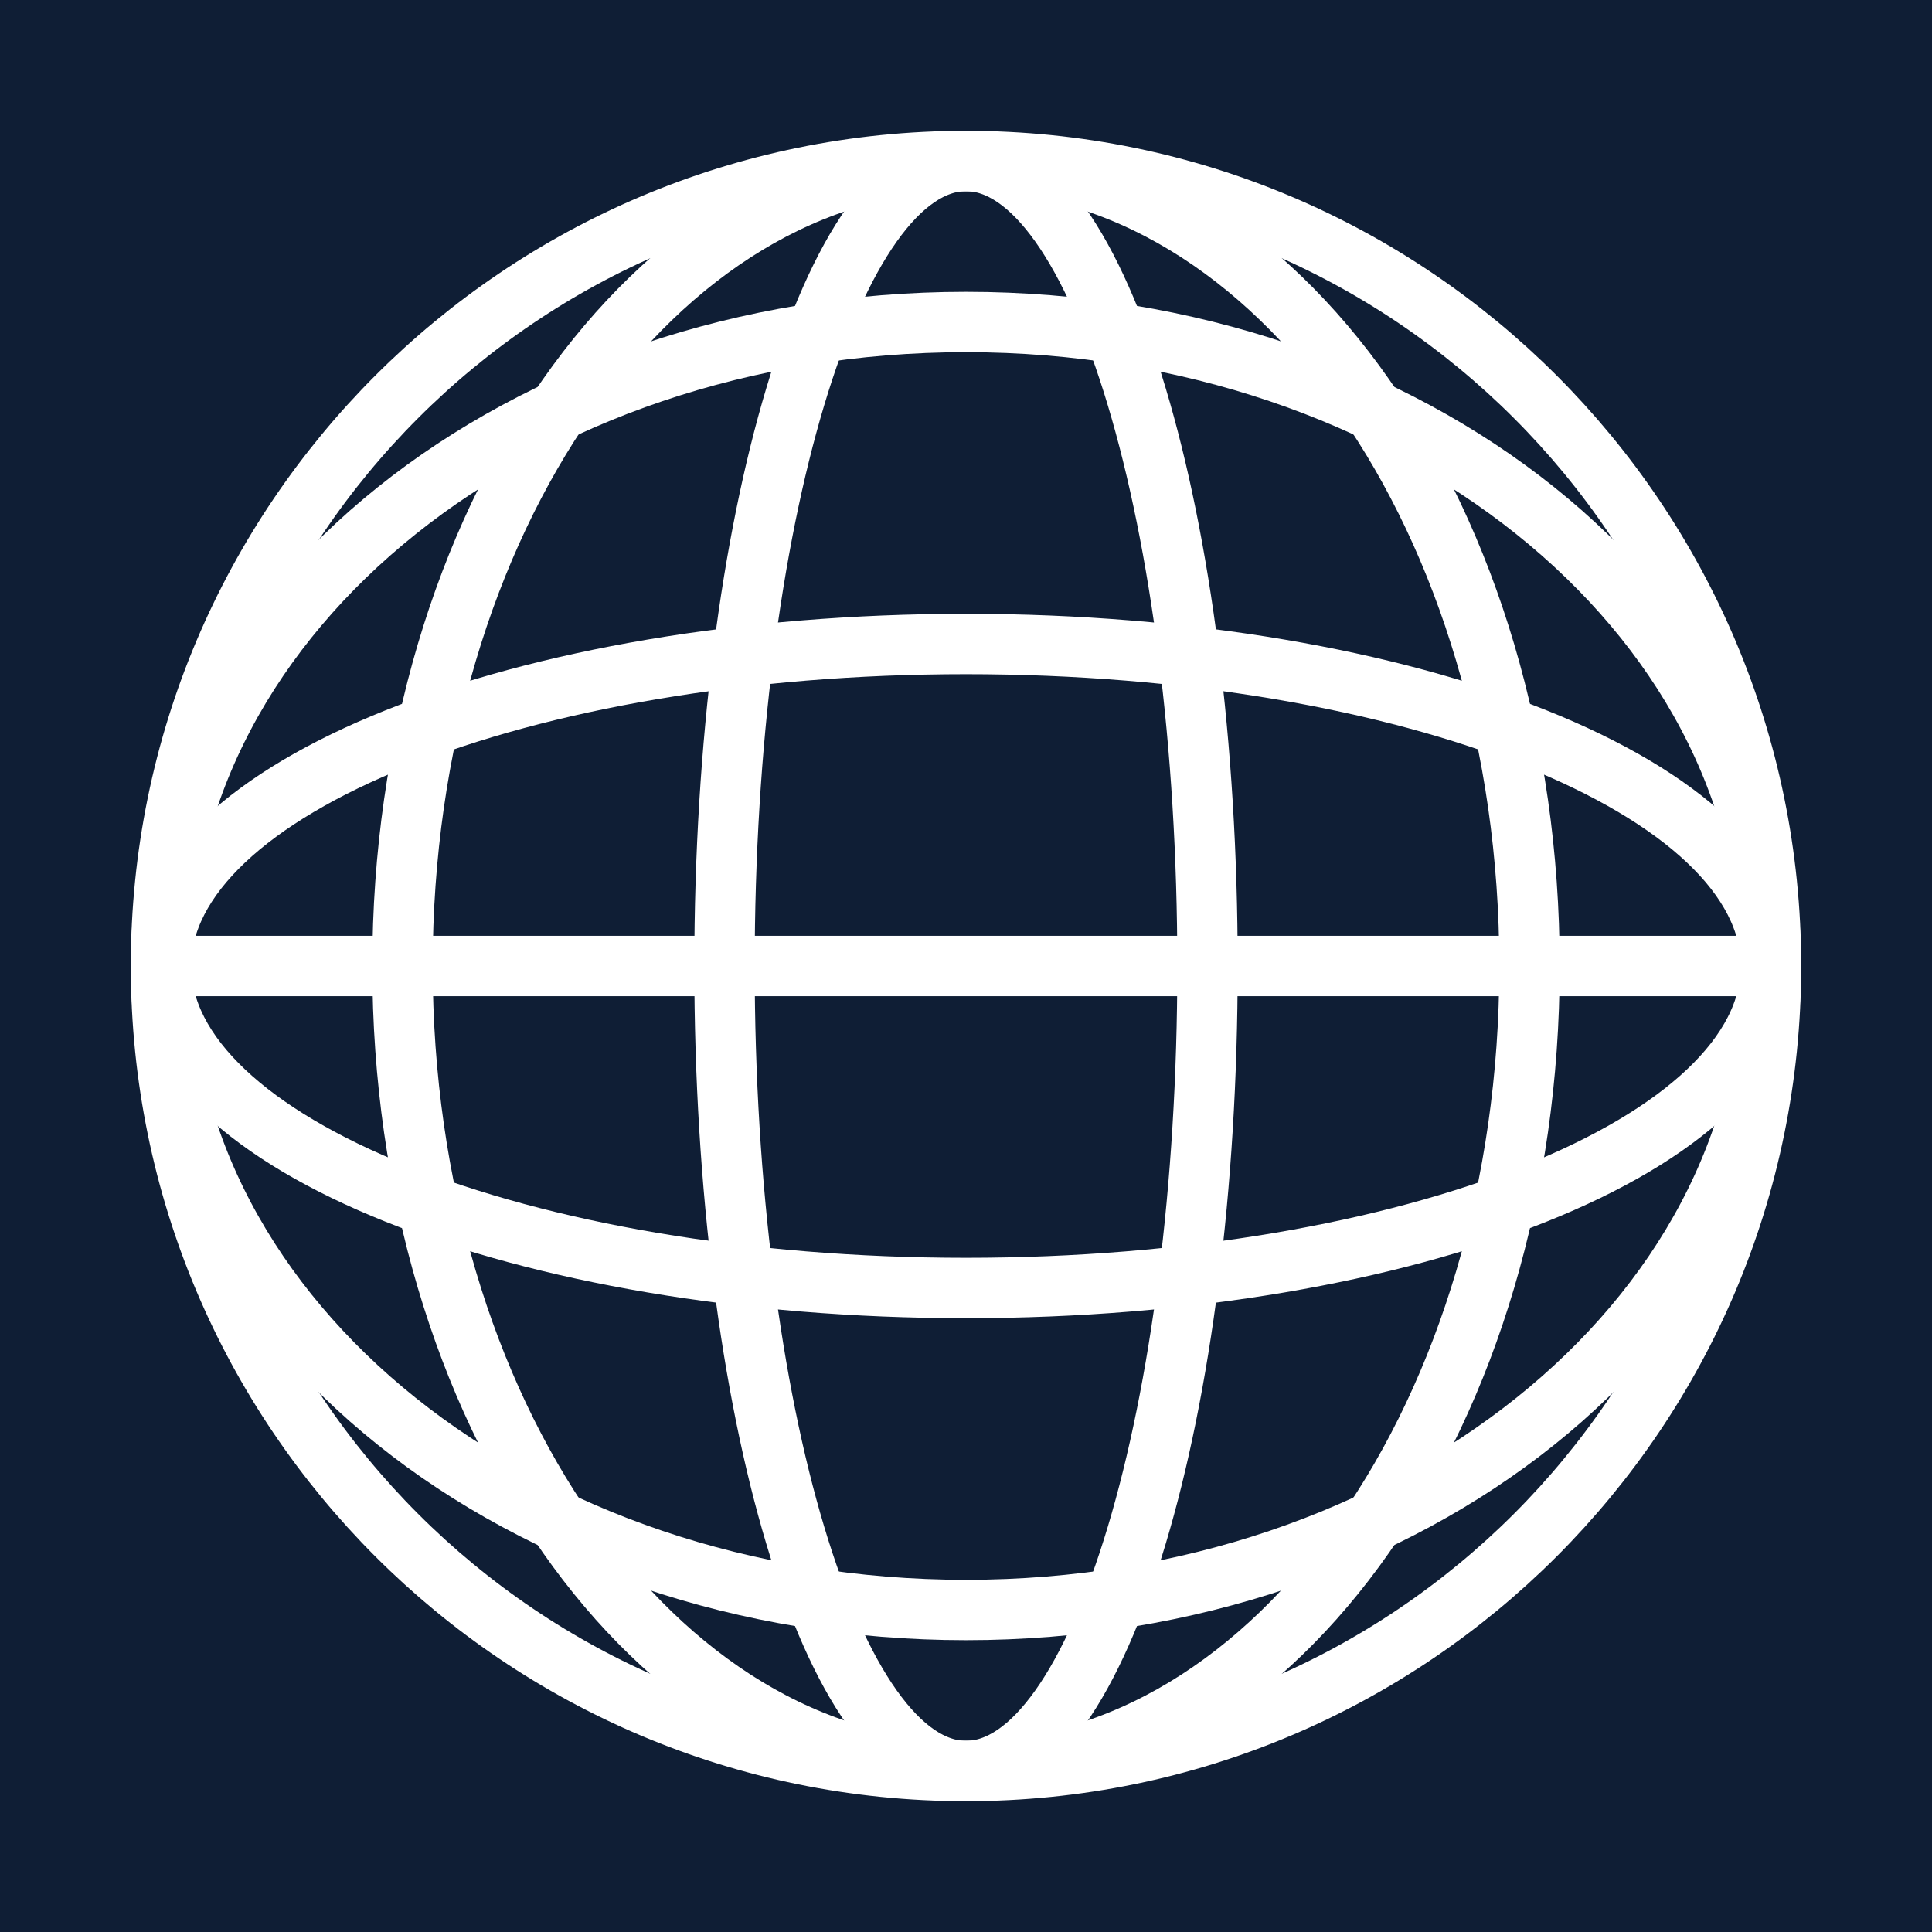
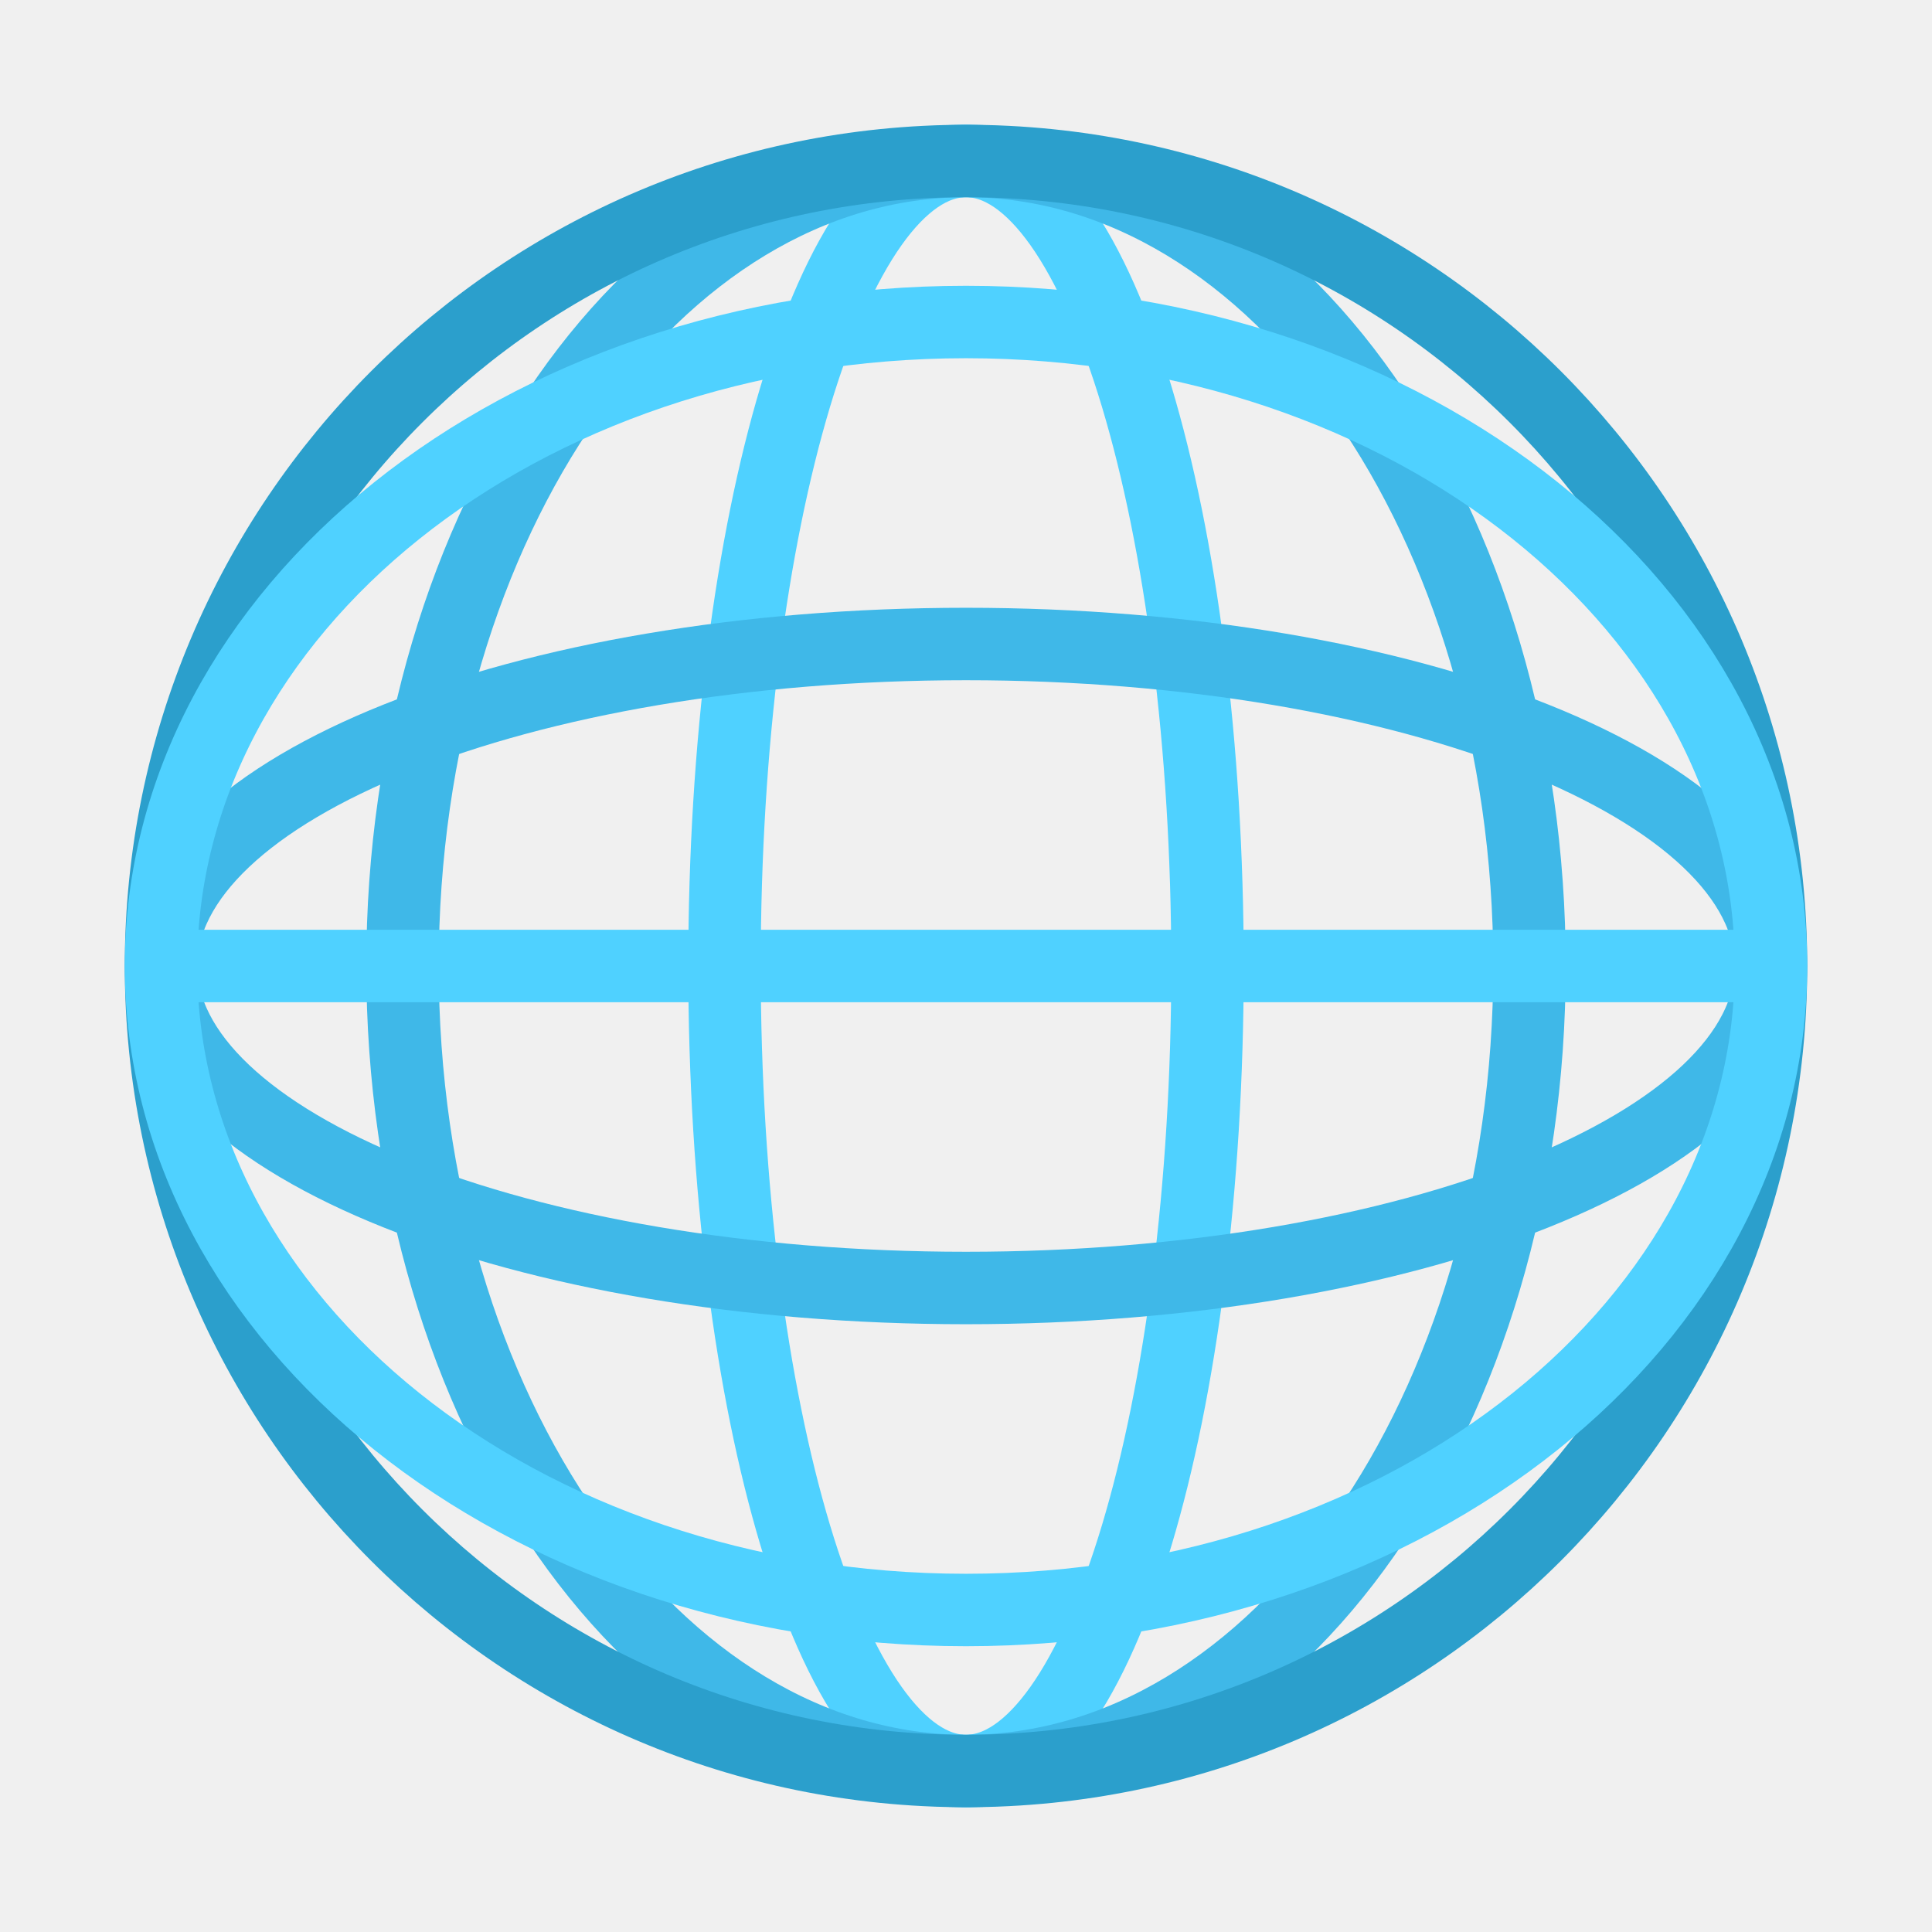
<svg xmlns="http://www.w3.org/2000/svg" width="48" height="48" viewBox="0 0 48 48">
-   <rect width="48" height="48" fill="#0F1E35" />
-   <ellipse cx="24" cy="24" rx="6" ry="20" fill="none" stroke="white" stroke-width="1.5" />
-   <ellipse cx="24" cy="24" rx="14" ry="20" fill="none" stroke="white" stroke-width="1.5" />
-   <ellipse cx="24" cy="24" rx="20" ry="20" fill="none" stroke="white" stroke-width="1.5" />
-   <ellipse cx="24" cy="24" rx="20" ry="8" fill="none" stroke="white" stroke-width="1.5" />
-   <ellipse cx="24" cy="24" rx="20" ry="16" fill="none" stroke="white" stroke-width="1.5" />
-   <line x1="4" y1="24" x2="44" y2="24" stroke="white" stroke-width="1.5" />
+   <ellipse cx="24" cy="24" rx="6" ry="20" fill="none" stroke="#4FD1FF" stroke-width="1.8" />
+   <ellipse cx="24" cy="24" rx="14" ry="20" fill="none" stroke="#3FB8E8" stroke-width="1.8" />
+   <ellipse cx="24" cy="24" rx="20" ry="20" fill="none" stroke="#2B9FCC" stroke-width="1.8" />
+   <ellipse cx="24" cy="24" rx="20" ry="8" fill="none" stroke="#3FB8E8" stroke-width="1.8" />
+   <ellipse cx="24" cy="24" rx="20" ry="16" fill="none" stroke="#4FD1FF" stroke-width="1.8" />
+   <line x1="4" y1="24" x2="44" y2="24" stroke="#4FD1FF" stroke-width="1.8" />
</svg>
